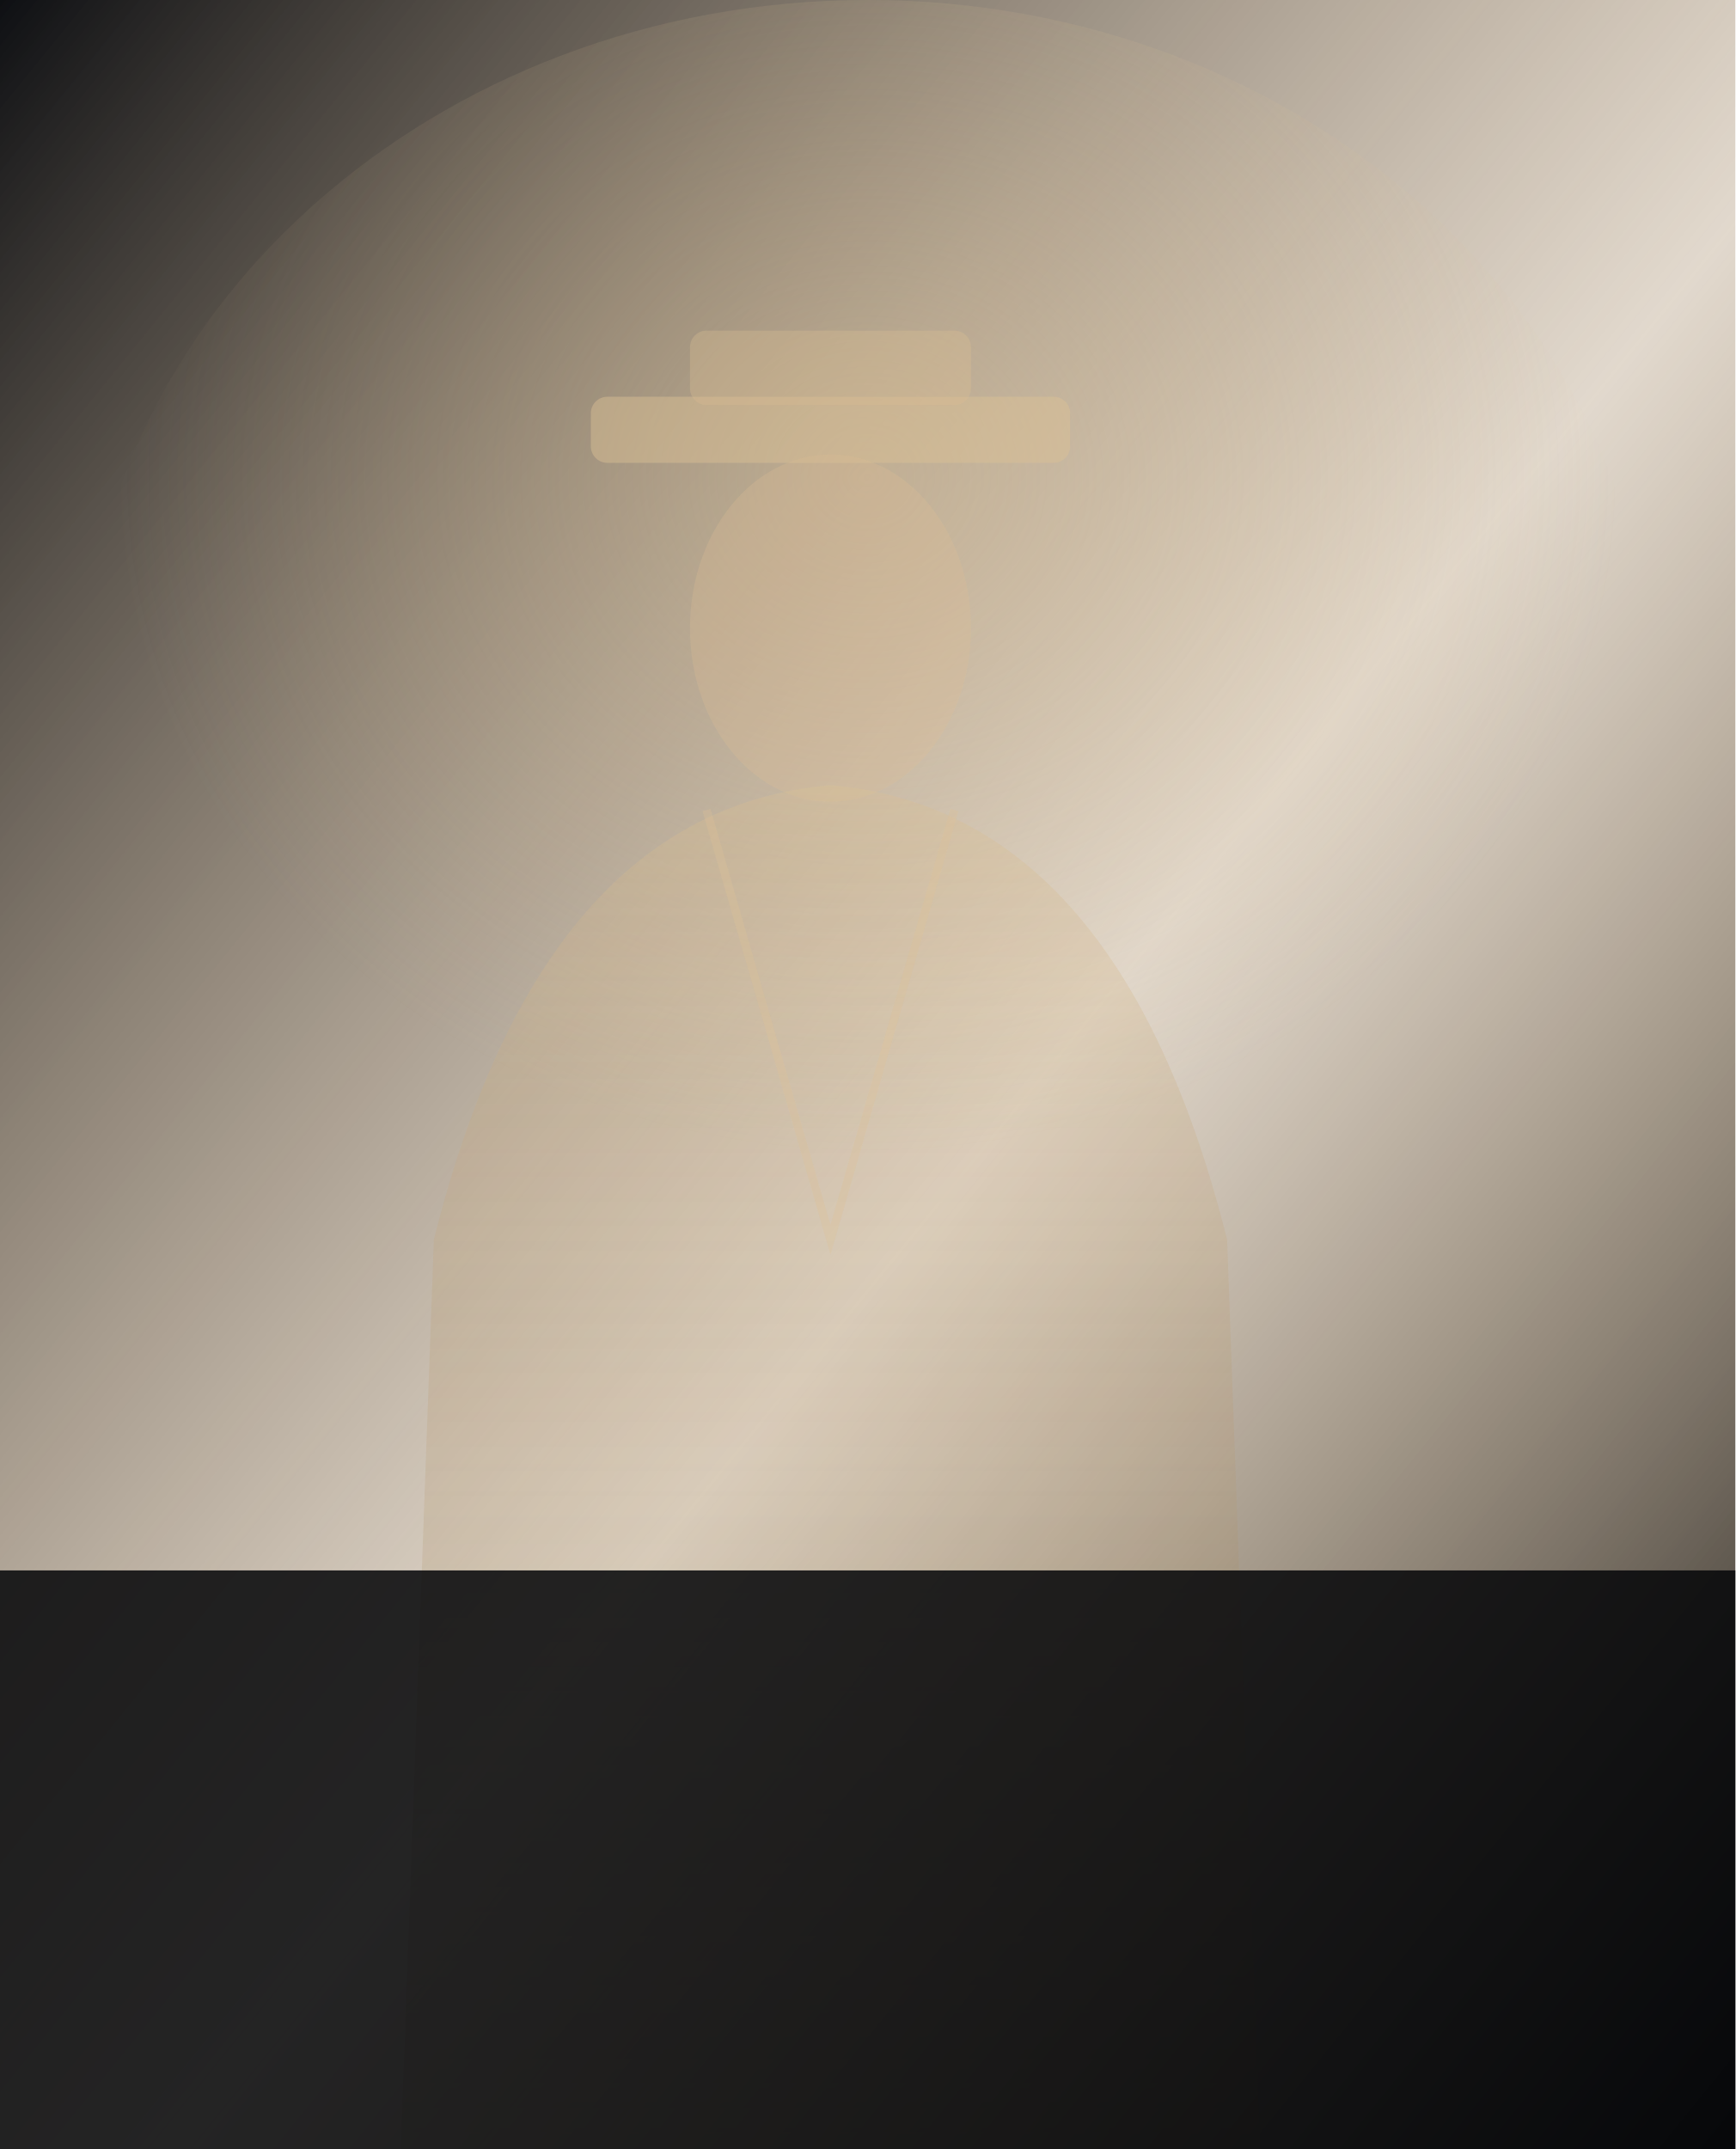
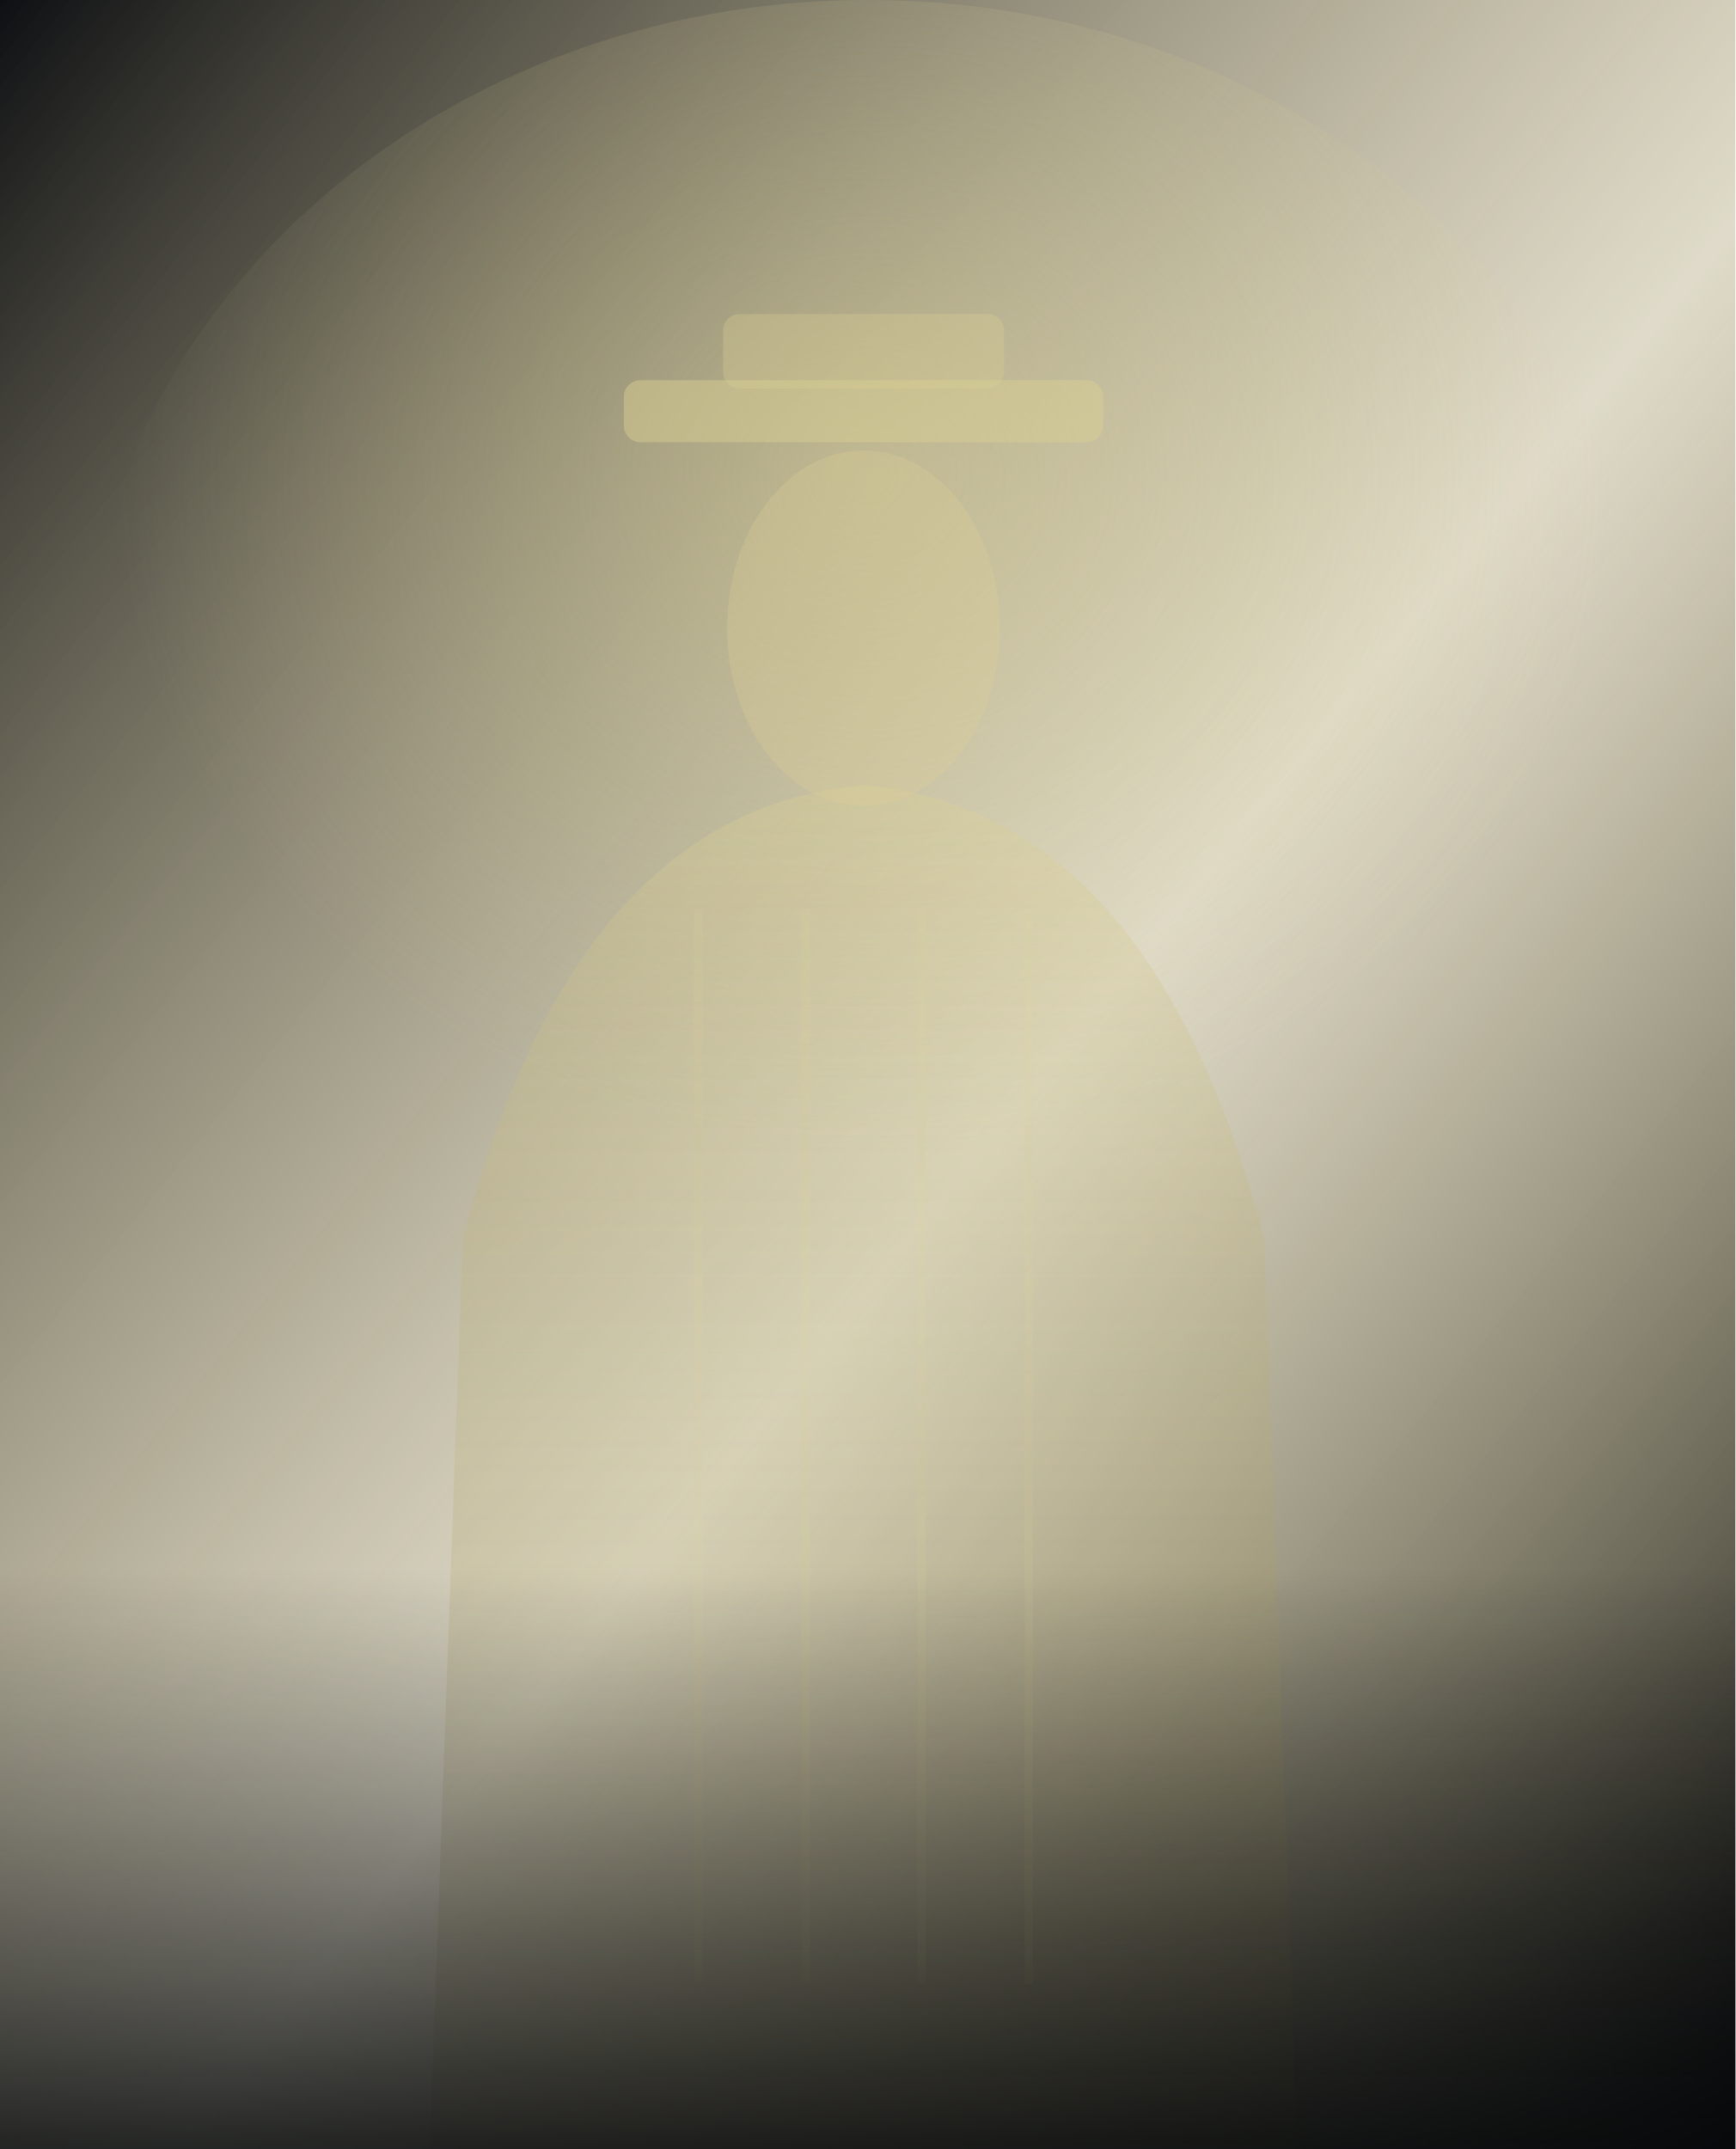
<svg xmlns="http://www.w3.org/2000/svg" viewBox="0 0 420 520" width="420" height="520">
  <defs>
    <linearGradient id="pbg" x1="0" y1="0" x2="1" y2="1">
      <stop offset="0%" stop-color="#0b0d11" />
-       <stop offset="55%" stop-color="rgba(141,107,63,0.26)" />
+       <stop offset="55%" stop-color="rgba(141,125,63,0.28)" />
      <stop offset="100%" stop-color="#07090b" />
    </linearGradient>
    <radialGradient id="pglow" cx="50%" cy="34%" r="48%">
-       <stop offset="0%" stop-color="rgba(220,192,148,0.42)" />
-       <stop offset="100%" stop-color="rgba(220,192,148,0)" />
+       <stop offset="0%" stop-color="rgba(220,209,148,0.44)" />
+       <stop offset="100%" stop-color="rgba(220,209,148,0)" />
    </radialGradient>
    <linearGradient id="robe" x1="0" y1="0" x2="0" y2="1">
-       <stop offset="0%" stop-color="rgba(220,192,148,0.34)" />
-       <stop offset="100%" stop-color="rgba(141,107,63,0.12)" />
+       <stop offset="0%" stop-color="rgba(220,209,148,0.34)" />
+       <stop offset="100%" stop-color="rgba(141,125,63,0.12)" />
+     </linearGradient>
+     <linearGradient id="pbg2" x1="0" y1="0" x2="0" y2="1">
+       <stop offset="0%" stop-color="rgba(6,8,10,0)" />
+       <stop offset="100%" stop-color="rgba(6,8,10,0.86)" />
    </linearGradient>
  </defs>
  <rect width="420" height="520" fill="url(#pbg)" />
  <ellipse cx="210" cy="170" rx="190" ry="170" fill="url(#pglow)" />
-   <g transform="translate(201 0)" opacity="0.9">
-     <rect x="-58" y="96" width="116" height="16" rx="4" fill="rgba(220,192,148,0.5)" />
-     <rect x="-34" y="80" width="68" height="18" rx="4" fill="rgba(220,192,148,0.34)" />
-     <ellipse cx="0" cy="152" rx="34" ry="42" fill="rgba(220,192,148,0.3)" />
-     <path d="M-96 300 Q-70 196 0 190 Q70 196 96 300 L104 520 L-104 520 Z" fill="url(#robe)" />
-     <path d="M-30 196 L0 300 L30 196" fill="none" stroke="rgba(220,192,148,0.35)" stroke-width="2" />
+   <g transform="translate(209 0)" opacity="0.92">
+     <rect x="-58" y="92" width="116" height="15" rx="4" fill="rgba(220,209,148,0.5)" />
+     <rect x="-34" y="76" width="68" height="18" rx="4" fill="rgba(220,209,148,0.34)" />
+     <ellipse cx="0" cy="152" rx="33" ry="43" fill="rgba(220,209,148,0.3)" />
+     <path d="M-97 300 Q-70 196 0 190 Q70 196 97 300 L105 520 L-105 520 Z" fill="url(#robe)" />
+     <path d="M-40 220 L-40 480 M-14 220 L-14 480 M14 220 L14 480 M40 220 L40 480" stroke="rgba(220,209,148,0.12)" stroke-width="2" />
  </g>
-   <rect y="380" width="420" height="140" fill="rgba(6,8,10,0.86)" />
+   <rect y="380" width="420" height="140" fill="url(#pbg2)" />
</svg>
